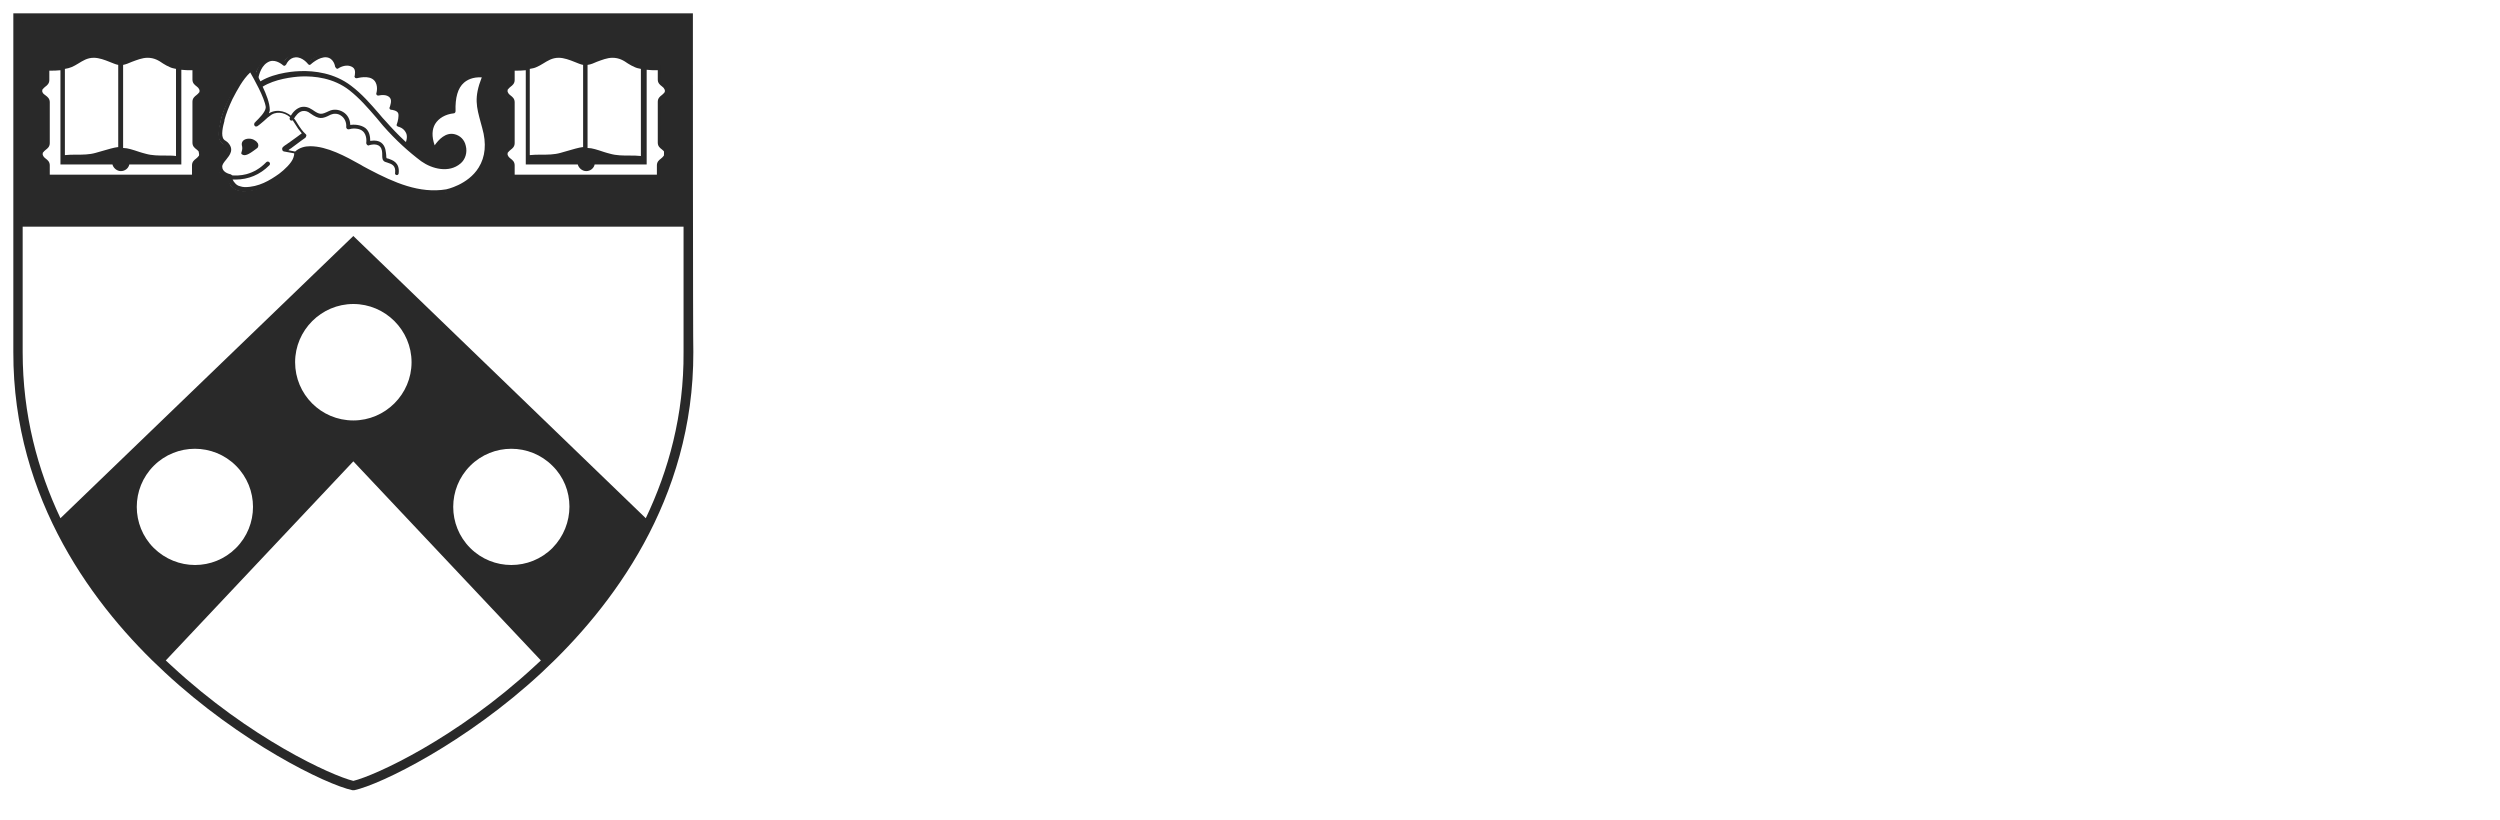
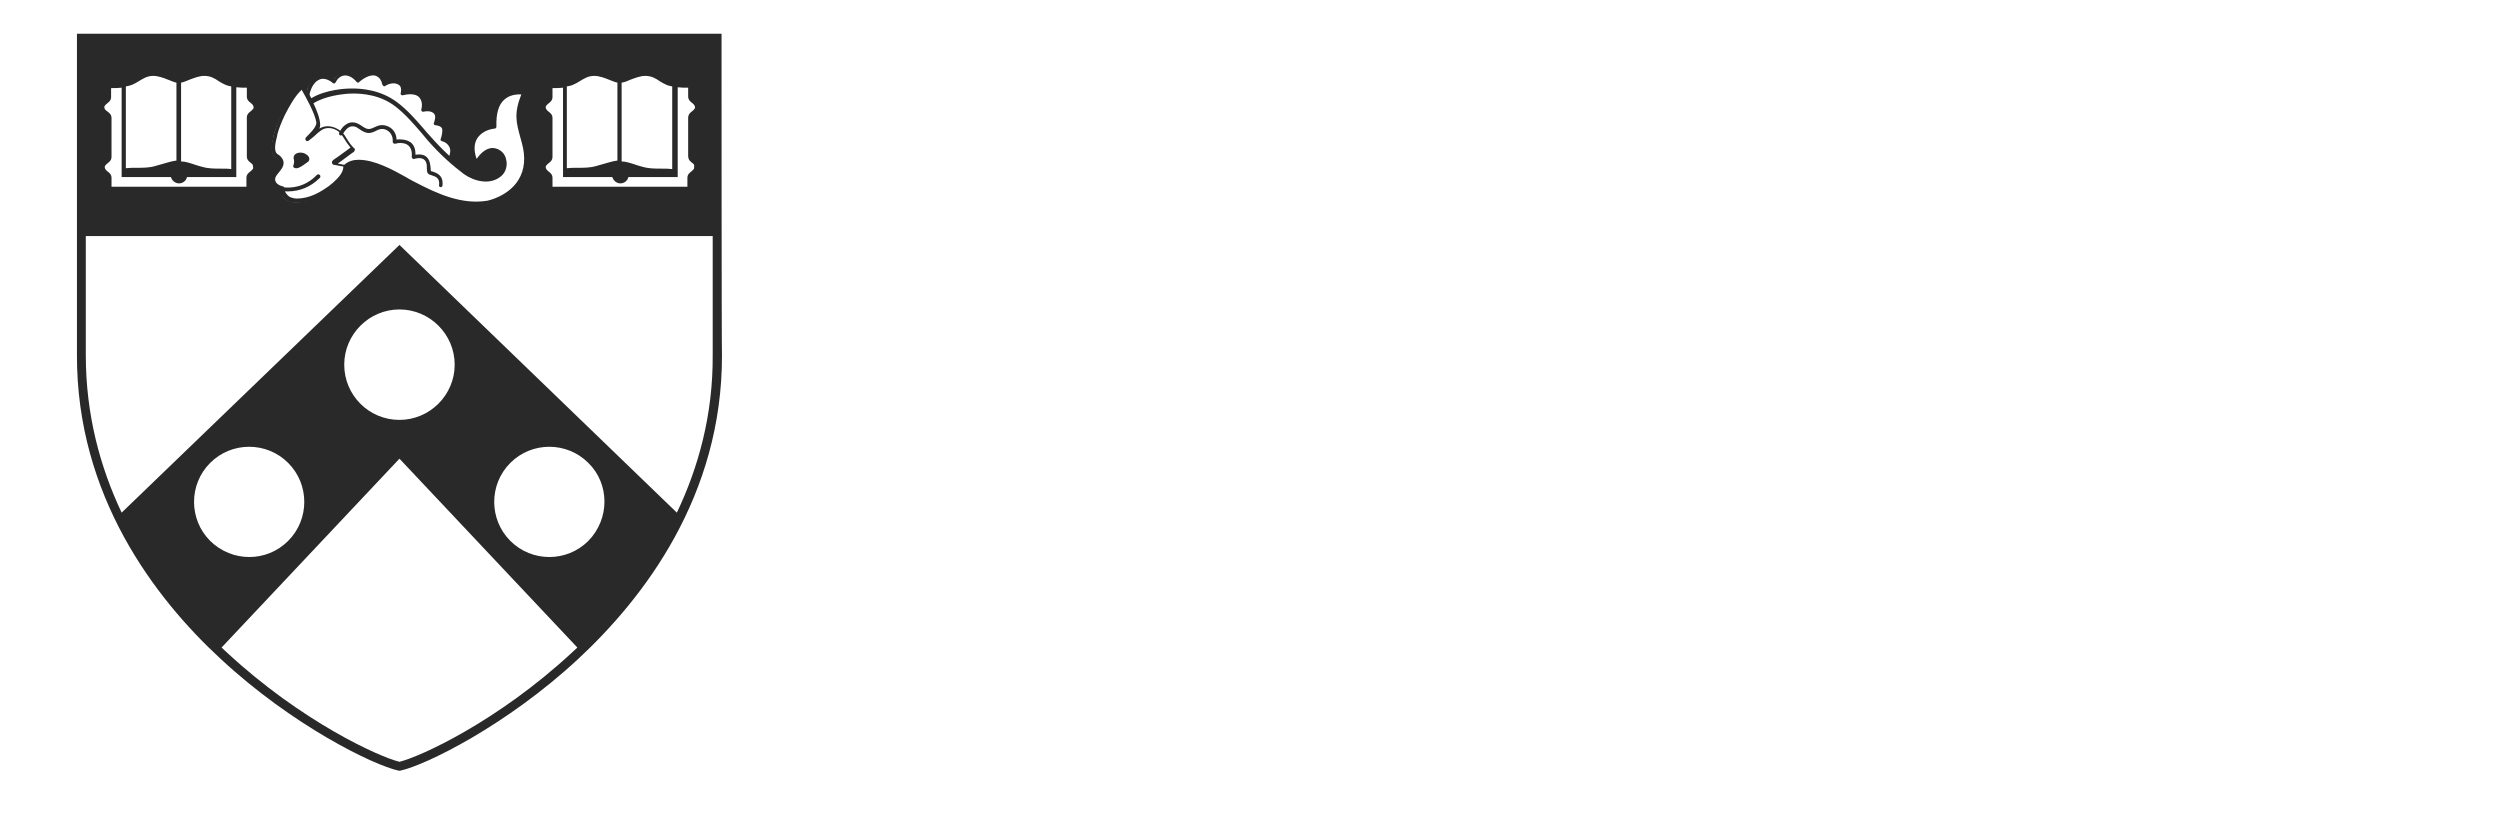
- <svg xmlns="http://www.w3.org/2000/svg" version="1.1" id="Layer_1" x="0px" y="0px" width="562.5px" height="184.4px" viewBox="0 0 562.5 184.4" style="enable-background:new 0 0 562.5 184.4;" xml:space="preserve">
+ <svg xmlns="http://www.w3.org/2000/svg" version="1.1" id="Layer_1" x="0px" y="0px" width="562.5px" height="184.4px" viewBox="-5 -5 572.5 194.4" style="enable-background:new 0 0 562.5 184.4;" xml:space="preserve">
  <g>
    <path style="fill:transparent;" d="M210.4,72.9c6.4,2.2,10,2.4,17.4,2.4c20.8,0,34-11.2,34-30.3c0-14.9-8.3-35-34-35h-17.4V72.9L210.4,72.9z    M210.4,118.4c0,17.4,4.2,22.3,15.9,22.3v4.2h-50.4v-4.2c9.8,0,15.9-3.2,15.9-21.8V31.1c0-17.1-4.2-22.3-15.9-22.3V4.7h51.1   c38.6,0,54.3,20.5,54.3,39.9c0,23.2-17.6,36.2-49.4,36.2c-6.1,0-11.2-0.2-21.5-1.5V118.4L210.4,118.4z" />
    <path style="fill:transparent;" d="M331.7,87.8c0.7-19.1-12.2-26.9-23.2-26.9c-14.4,0-23,10.8-24,26.9H331.7L331.7,87.8z M284.5,92   c-0.5,38.9,22.7,48.7,34.5,48.7c12,0,18.1-4.2,30.6-18.1v6.4c-10.5,13.5-20.5,18.6-35.7,18.6c-27.1,0-46.7-18.8-46.7-45   c0-26.2,19.1-46.7,43.5-46.7c20.1,0,38.6,16.1,37.4,36.2H284.5L284.5,92z" />
    <path style="fill:transparent;" d="M442,126c0,11.2,2.5,14.7,14.7,14.7v4.2h-46.2v-4.2c11.7,0,14.9-2.7,14.9-10.8V84.7   c0-13.9-10-19.8-19.3-19.8c-8.6,0-16.1,5.4-24.7,16.9V124c0,13.2,1.7,16.6,14.7,16.6v4.2h-45.7v-4.2c11.5,0,14.4-1,14.4-16.6V75.4   c0-10.5-2.7-12.7-14.4-12.7v-4.2l26.9-2.7h4.2v17.4c10.3-11.7,20.3-17.4,31.3-17.4c14.4,0,29.3,10.3,29.3,31.1V126L442,126z" />
    <path style="fill:transparent;" d="M547.9,126c0,11.2,2.4,14.7,14.7,14.7v4.2h-46.2v-4.2c11.7,0,14.9-2.7,14.9-10.8V84.7   c0-13.9-10-19.8-19.3-19.8c-8.6,0-16.1,5.4-24.7,16.9V124c0,13.2,1.7,16.6,14.7,16.6v4.2h-45.7v-4.2c11.5,0,14.4-1,14.4-16.6V75.4   c0-10.5-2.7-12.7-14.4-12.7v-4.2l26.9-2.7h4.2v17.4c10.3-11.7,20.3-17.4,31.3-17.4c14.4,0,29.3,10.3,29.3,31.1V126L547.9,126z" />
    <path style="fill:transparent;" d="M180.9,169.7c0,3.9,1.1,6.9,5.2,6.9c3.8,0,5.8-2.6,5.8-7v-7.7c0-0.6-0.1-1.1-0.2-1.5c-0.1-1-1.1-1.4-2.4-1.5   v-0.7h6.5v0.7c-1.3,0.1-2.2,0.5-2.4,1.5c-0.1,0.4-0.2,0.9-0.2,1.5v7.8c0,6-3.8,8.2-7.4,8.2c-5.9,0-7.7-3-7.7-8v-8.3   c0-2.6,0.1-2.4-2.4-2.7v-0.7h7.5v0.7c-2.5,0.3-2.4,0.2-2.4,2.7V169.7L180.9,169.7z" />
    <path style="fill:transparent;" d="M211.6,177.5c-3.4-4-6.9-8.2-10.4-12.3v9.5c0,0.4,0.1,0.8,0.1,1.2c0.1,0.8,0.8,1.1,2.2,1.2v0.6h-5.2v-0.6   c1-0.1,1.7-0.4,1.8-1.2c0-0.3,0.1-0.7,0.1-1.2v-10.1c-0.6-0.8-1.3-1.5-2.5-1.5v-0.6h3.9c3.2,3.9,6.5,7.8,9.7,11.7h0v-8.8   c0-0.5-0.1-0.8-0.1-1.2c-0.1-0.8-0.8-1.1-2.2-1.2v-0.6h5.2v0.6c-1,0.1-1.7,0.4-1.8,1.2c0,0.3-0.1,0.7-0.1,1.2v12.1H211.6   L211.6,177.5z" />
    <path style="fill:transparent;" d="M222.6,174.8c0,2-0.1,1.9,1.8,2.1v0.6h-5.8v-0.6c1.9-0.2,1.8-0.1,1.8-2.1v-9.6c0-2,0.1-1.9-1.8-2.1v-0.6h5.8   v0.6c-1.9,0.2-1.8,0.1-1.8,2.1V174.8L222.6,174.8z" />
    <path style="fill:transparent;" d="M233.5,163.1c-1.2,0-2,0.3-1.3,2.4c0.8,2.5,2.1,6.2,3.2,9.5c1.4-3.3,2.7-6.6,4-9.8c0.5-1.3,0-2-1.5-2v-0.6   h4.6v0.6c-0.6,0-1.3,0.2-1.8,1.3c-1.8,4.4-3.6,8.8-5.4,13.1h-1.1c-1.3-3.7-2.8-7.8-4.1-11.5c-0.8-2.3-1.5-3-2.5-3v-0.6h5.8V163.1   L233.5,163.1z" />
    <path style="fill:transparent;" d="M245.8,176.9c1.9-0.2,1.8-0.1,1.8-2.1v-9.6c0-2,0.1-1.9-1.8-2.1v-0.6h9.6v3.4h-0.6c-0.2-1.6-0.6-2.8-2.2-2.8   h-2.9v6.1h1.8c1.3,0,1.9-0.5,2-1.9h0.6v4.6h-0.6c0-1.3-0.5-2-2-2h-1.8v4.8c0,1.8,0.8,2,2.8,2c3.1,0,3-0.9,3.9-3.2h0.6l-0.6,3.9   h-10.5V176.9L245.8,176.9z" />
    <path style="fill:transparent;" d="M264.2,170.2h1.8c1.9,0,2.7-1.4,2.7-3.8c0-2.3-1.3-3.1-2.8-3.1h-1.6V170.2L264.2,170.2z M260.3,162.5h6.2   c2.2,0,4.3,1.1,4.3,3.6c0,2.2-1.3,3.7-3,4.4l2.1,3.2c1.1,1.6,2.3,3.1,3,3.5v0.3h-2.2c-1.3,0-1.9-2.3-4.5-6.6h-2v4   c0,2-0.1,1.9,1.8,2.1v0.6h-5.8v-0.6c1.9-0.2,1.8-0.1,1.8-2.1v-9.6c0-2,0.1-1.9-1.8-2.1V162.5L260.3,162.5z" />
    <path style="fill:transparent;" d="M283.6,165.7c-0.2-1.5-1-2.7-2.7-2.7c-1.2,0-2.4,0.6-2.4,2.2c0,1.5,1.5,2.4,3.6,4c2.3,1.7,3,2.8,3,4.6   c0,2.5-2.6,4-5.2,4c-1.4,0-2.5-0.3-3.7-0.7c-0.1,0-0.2-0.1-0.2-0.3v-3.1h0.6c0.2,2.4,1.8,3.3,3.4,3.3c1.5,0,2.8-1.2,2.8-2.7   c0-1.4-0.7-2.5-4-4.6c-1.2-0.8-2.6-1.6-2.6-3.9c0-1.9,2.1-3.4,4.6-3.4c0.9,0,2.1,0.1,3,0.4c0.1,0,0.1,0.1,0.1,0.2v2.8H283.6   L283.6,165.7z" />
    <path style="fill:transparent;" d="M292.9,174.8c0,2-0.1,1.9,1.8,2.1v0.6H289v-0.6c1.9-0.2,1.8-0.1,1.8-2.1v-9.6c0-2,0.1-1.9-1.8-2.1v-0.6h5.8   v0.6c-1.9,0.2-1.8,0.1-1.8,2.1V174.8L292.9,174.8z" />
    <path style="fill:transparent;" d="M305.3,174.8c0,2-0.1,1.9,1.8,2.1v0.6h-5.8v-0.6c1.9-0.2,1.8-0.1,1.8-2.1v-11.6h-1.9c-1.9,0-2.3,1.2-3,2.6   h-0.5l0.6-3.3h11.8l0.6,3.3h-0.5c-0.7-1.4-1.1-2.6-3-2.6h-1.9V174.8L305.3,174.8z" />
    <path style="fill:transparent;" d="M317,176.9c1.9-0.2,1.8-0.1,1.8-2.1v-3.3l-3.3-6.5c-0.7-1.4-1.3-1.9-2.3-1.9v-0.6h5.5v0.6   c-1.6,0-1.5,0.8-0.9,1.9l2.6,5.4l3-5.4c0.7-1.3,0-1.9-1.2-1.9v-0.6h4.4v0.6c-0.6,0-1.2,0.3-1.8,1.3l-3.6,6.5   c-0.2,0.4-0.3,1-0.3,1.6v2.4c0,2-0.1,1.9,1.8,2.1v0.6H317V176.9L317,176.9z" />
    <path style="fill:transparent;" d="M346,167c0-2.9-1.7-3-2.2-3c-3,0-5,5.4-5,9c0,1.4,0.3,4,2.3,4C344.3,177,346,171.8,346,167L346,167z    M336.3,172.4c0-3.6,3.1-9.1,7.8-9.1c3.7,0,4.5,2.5,4.5,5c0,3.1-2.4,9.5-7.7,9.5C337.2,177.8,336.3,175,336.3,172.4L336.3,172.4z" />
    <path style="fill:transparent;" d="M362.5,164.2l-0.7,0.6h-3.6c-1.4,6.6-3.6,15.4-5.2,19.6h-1.3l4-19.6h-2.6l0.2-1.2h2.6   c1.5-5.9,6.4-6.5,7.5-6.5c0.6,0,2,0.1,2.4,0.5l-0.3,1.8l-0.7,0.3c-0.4-0.7-1.3-1.6-2.4-1.6c-1.7,0-2.9,1.1-3.6,4.1l-0.3,1.3h4.1   L362.5,164.2L362.5,164.2z" />
    <path style="fill:transparent;" d="M379.4,174c0,2.6-0.1,2.4,2.4,2.7v0.7h-7.5v-0.7c2.5-0.3,2.4-0.2,2.4-2.7v-12.5c0-2.6,0.1-2.4-2.4-2.7v-0.7   h7.3c4.6,0,6.9,1.8,6.9,5.2c0,4-3.6,6.2-7.9,5.9v-0.6c3.5,0.1,5.1-2,5.1-5.1c0-3.1-1.5-4.6-4.6-4.6h-1.7V174L379.4,174z" />
    <path style="fill:transparent;" d="M392.3,176.9c1.9-0.2,1.8-0.1,1.8-2.1v-9.6c0-2,0.1-1.9-1.8-2.1v-0.6h9.6v3.4h-0.6c-0.2-1.6-0.6-2.8-2.2-2.8   h-2.9v6.1h1.8c1.3,0,1.9-0.5,2-1.9h0.6v4.6H400c0-1.3-0.5-2-2-2h-1.8v4.8c0,1.8,0.8,2,2.8,2c3.1,0,3-0.9,3.9-3.2h0.6l-0.6,3.9   h-10.5V176.9L392.3,176.9z" />
    <path style="fill:transparent;" d="M420.5,177.5c-3.4-4-6.9-8.2-10.4-12.3v9.5c0,0.4,0.1,0.8,0.1,1.2c0.1,0.8,0.8,1.1,2.2,1.2v0.6h-5.2v-0.6   c1-0.1,1.7-0.4,1.8-1.2c0-0.3,0.1-0.7,0.1-1.2v-10.1c-0.6-0.8-1.3-1.5-2.5-1.5v-0.6h3.9c3.2,3.9,6.5,7.8,9.7,11.7h0v-8.8   c0-0.5-0.1-0.8-0.1-1.2c-0.1-0.8-0.8-1.1-2.2-1.2v-0.6h5.2v0.6c-1,0.1-1.7,0.4-1.8,1.2c0,0.3-0.1,0.7-0.1,1.2v12.1H420.5   L420.5,177.5z" />
    <path style="fill:transparent;" d="M439.6,177.5c-3.4-4-6.9-8.2-10.4-12.3v9.5c0,0.4,0.1,0.8,0.1,1.2c0.1,0.8,0.8,1.1,2.2,1.2v0.6h-5.2v-0.6   c1-0.1,1.7-0.4,1.8-1.2c0-0.3,0.1-0.7,0.1-1.2v-10.1c-0.6-0.8-1.3-1.5-2.5-1.5v-0.6h3.9c3.2,3.9,6.5,7.8,9.7,11.7h0v-8.8   c0-0.5-0.1-0.8-0.1-1.2c-0.1-0.8-0.8-1.1-2.2-1.2v-0.6h5.2v0.6c-1,0.1-1.7,0.4-1.8,1.2c0,0.3-0.1,0.7-0.1,1.2v12.1H439.6   L439.6,177.5z" />
    <path style="fill:transparent;" d="M453.6,165.7c-0.2-1.5-1-2.7-2.7-2.7c-1.2,0-2.4,0.6-2.4,2.2c0,1.5,1.5,2.4,3.6,4c2.3,1.7,3,2.8,3,4.6   c0,2.5-2.6,4-5.2,4c-1.4,0-2.5-0.3-3.7-0.7c-0.1,0-0.1-0.1-0.1-0.3v-3.1h0.6c0.2,2.4,1.8,3.3,3.4,3.3c1.5,0,2.8-1.2,2.8-2.7   c0-1.4-0.7-2.5-4-4.6c-1.2-0.8-2.6-1.6-2.6-3.9c0-1.9,2.1-3.4,4.6-3.4c0.9,0,2.1,0.1,3,0.4c0.1,0,0.2,0.1,0.2,0.2v2.8H453.6   L453.6,165.7z" />
    <path style="fill:transparent;" d="M462.2,176.9c1.9-0.2,1.8-0.1,1.8-2.1v-3.3l-3.3-6.5c-0.7-1.4-1.3-1.9-2.3-1.9v-0.6h5.5v0.6   c-1.6,0-1.5,0.8-0.9,1.9l2.6,5.4l3-5.4c0.7-1.3,0-1.9-1.2-1.9v-0.6h4.4v0.6c-0.6,0-1.2,0.3-1.8,1.3l-3.6,6.5   c-0.2,0.4-0.3,1-0.3,1.6v2.4c0,2-0.1,1.9,1.8,2.1v0.6h-5.8V176.9L462.2,176.9z" />
    <path style="fill:transparent;" d="M475.2,176.9c1.9-0.2,1.8-0.1,1.8-2.1v-9.6c0-2,0.1-1.9-1.8-2.1v-0.6h5.8v0.6c-1.9,0.2-1.8,0.1-1.8,2.1v10   c0,1.5,0.8,1.6,2.7,1.6c3.1,0,3-0.9,4-3.2h0.5l-0.6,3.9h-10.5V176.9L475.2,176.9z" />
    <path style="fill:transparent;" d="M493.8,163.1c-1.2,0-2,0.3-1.3,2.4c0.8,2.5,2.1,6.2,3.2,9.5c1.4-3.3,2.7-6.6,4-9.8c0.5-1.3,0-2-1.5-2v-0.6   h4.6v0.6c-0.6,0-1.3,0.2-1.8,1.3c-1.8,4.4-3.6,8.8-5.4,13.1h-1.1c-1.3-3.7-2.8-7.8-4.1-11.5c-0.8-2.3-1.5-3-2.5-3v-0.6h5.8V163.1   L493.8,163.1z" />
    <path style="fill:transparent;" d="M511.6,171.7l-2.3-7h0l-2.5,7H511.6L511.6,171.7z M506.4,172.5l-1,2.9c-0.3,0.8,0.1,1.5,1.1,1.5v0.6h-3.9   v-0.6c0.6,0,1.2-0.4,1.5-1.1c0.9-1.9,3.4-8.9,5.2-13.6h1.2c1.5,4.3,3.6,10.9,4.4,12.8c0.5,1.2,0.8,1.9,1.7,1.9v0.6h-5v-0.6   c1.3,0,1.5-0.7,1.1-1.6l-0.9-2.8H506.4L506.4,172.5z" />
    <path style="fill:transparent;" d="M533.1,177.5c-3.4-4-6.9-8.2-10.4-12.3v9.5c0,0.4,0.1,0.8,0.1,1.2c0.1,0.8,0.8,1.1,2.2,1.2v0.6h-5.2v-0.6   c1-0.1,1.7-0.4,1.8-1.2c0-0.3,0.1-0.7,0.1-1.2v-10.1c-0.6-0.8-1.3-1.5-2.5-1.5v-0.6h3.9c3.2,3.9,6.5,7.8,9.7,11.7h0v-8.8   c0-0.5-0.1-0.8-0.1-1.2c-0.1-0.8-0.8-1.1-2.2-1.2v-0.6h5.2v0.6c-1,0.1-1.7,0.4-1.8,1.2c0,0.3-0.1,0.7-0.1,1.2v12.1H533.1   L533.1,177.5z" />
    <path style="fill:transparent;" d="M543.2,174.8c0,2-0.1,1.9,1.8,2.1v0.6h-5.8v-0.6c1.9-0.2,1.8-0.1,1.8-2.1v-9.6c0-2,0.1-1.9-1.8-2.1v-0.6h5.8   v0.6c-1.9,0.2-1.8,0.1-1.8,2.1V174.8L543.2,174.8z" />
    <path style="fill:transparent;" d="M557.4,171.7l-2.3-7h0l-2.5,7H557.4L557.4,171.7z M552.2,172.5l-1,2.9c-0.3,0.8,0.1,1.5,1.1,1.5v0.6h-3.9   v-0.6c0.6,0,1.2-0.4,1.5-1.1c0.9-1.9,3.4-8.9,5.2-13.6h1.2c1.5,4.3,3.6,10.9,4.4,12.8c0.5,1.2,0.8,1.9,1.7,1.9v0.6h-5v-0.6   c1.3,0,1.5-0.7,1.1-1.6l-0.9-2.8H552.2L552.2,172.5z" />
    <g>
      <path style="fill:transparent;" d="M158.9,0H0c0,0,0,78.8,0,79.2c-0.1,34.5,19,59.5,35.1,74.4c17.7,16.4,37.1,25.8,43.6,27.2l0.8,0.2l0.8-0.2    c6.5-1.4,26-10.9,43.6-27.2c16.1-14.9,35.2-39.9,35.1-74.4C158.9,78.2,158.9,0,158.9,0L158.9,0z" />
      <path style="fill:#292929;" d="M149.2,33.2L149.2,33.2c0.2,0.2,0.5,0.4,0.6,0.6c0.2,0.3,0.3,0.6,0.3,0.9c0,0.3-0.1,0.6-0.3,0.9    c-0.2,0.3-0.4,0.4-0.6,0.6c-0.4,0.3-0.7,0.5-0.7,1v2.8l-16.7,0l-16.7,0v-2.8c0-0.5-0.3-0.7-0.7-1c-0.2-0.2-0.5-0.4-0.6-0.6    c-0.2-0.3-0.3-0.6-0.3-0.9c0-0.3,0.1-0.6,0.3-0.9c0.2-0.3,0.4-0.4,0.6-0.6c0.4-0.3,0.7-0.5,0.7-1v-9.2c0-0.5-0.3-0.7-0.7-1    c-0.2-0.2-0.5-0.4-0.6-0.6c-0.2-0.3-0.3-0.6-0.3-0.9c0-0.3,0.1-0.6,0.3-0.9c0.2-0.3,0.4-0.4,0.6-0.6c0.4-0.3,0.7-0.5,0.7-1V15h0.4    c1.9,0,3.7,0,4.8-0.6c0.5-0.2,0.9-0.5,1.4-0.8c1-0.6,2.2-1.4,3.9-1.4c1.4,0,2.7,0.5,3.8,1c0.8,0.3,1.6,0.6,2.1,0.6h0.2    c0.6,0,1.3-0.3,2.1-0.6c1.1-0.5,2.4-1,3.8-1c1.7,0,2.9,0.7,3.9,1.4c0.5,0.3,0.9,0.6,1.4,0.8c1.2,0.5,2.9,0.6,4.8,0.6h0.4v2.9    c0,0.5,0.3,0.7,0.7,1c0.2,0.2,0.5,0.4,0.6,0.6c0.2,0.3,0.3,0.6,0.3,0.9c0,0.3-0.1,0.6-0.3,0.9c-0.2,0.3-0.4,0.4-0.6,0.6    c-0.4,0.3-0.7,0.5-0.7,1v9.2C148.5,32.6,148.8,32.9,149.2,33.2L149.2,33.2z M108.3,38c-2.6,4.1-7.6,5.1-7.8,5.2    c-1,0.2-2,0.3-3,0.3h0c-5.2,0-10-2.3-14.9-4.8c-0.5-0.3-1.2-0.6-1.8-1c-3.1-1.7-7.4-4.1-11.1-4.1c-1.1,0-2.1,0.2-3,0.7l-0.2,0.1    l0,0.2c0,0.5-0.1,0.9-0.3,1.4c-0.6,1.6-2.5,3.2-3.4,3.9c-2.1,1.5-4.8,3.1-8,3.1c-0.5,0-0.9-0.1-1.3-0.2c-0.6-0.2-1.1-0.6-1.5-1    c-0.2-0.2-0.3-0.5-0.4-0.8c-0.1-0.2-0.2-0.5-0.2-0.7l0-0.2l-0.2-0.1c-1.3-0.4-2-1.2-2-2.2c0-0.8,0.6-1.4,1.1-2.1    c0.8-1,1.6-1.9,0.4-3c-0.1-0.1-0.2-0.2-0.4-0.3c-0.2-0.1-0.3-0.2-0.5-0.4c-1-1.1-0.4-3.5-0.1-4.8l0-0.2c0.4-1.5,1-3.1,1.9-4.8    c1.2-2.3,2.6-5,4.6-6.6c0,0,0.1,0,0.1,0c0.1,0,0.1,0,0.1,0.1c0,0.1,0.3,0.4,0.6,0.9l0.3,0.6l0.2-0.6c0.6-1.6,1.5-2.7,2.7-3.2    c1.3-0.5,2.6,0.2,3.2,0.6l0.3,0.2l0.2-0.3c0.4-0.6,1.1-1.4,2.4-1.5c1.3-0.1,2.4,0.9,3,1.4l0.2,0.2l0.2-0.2    c0.6-0.5,2.2-1.7,3.8-1.4c1.5,0.2,2.1,1.5,2.2,2.1l0.1,0.3l0.3-0.2c0.7-0.3,2.1-0.8,3.4,0c0.8,0.5,0.9,1.4,0.9,2.1l0,0.4l0.4-0.1    c1-0.2,2.8-0.3,3.8,0.8c0.8,0.9,0.9,2,0.8,2.7l0,0.4l0.4,0c0.8-0.1,2,0,2.6,0.9c0.4,0.6,0.3,1.6,0.1,2L88.3,24l0.3,0.1    c0.5,0.1,1.4,0.4,1.6,1.1c0.2,0.5,0.1,1.4-0.2,2.4l-0.1,0.3l0.3,0.1c0.4,0.2,1.2,0.6,1.6,1.4c0.4,0.8,0.4,1.8-0.1,3l-0.1,0.2    l0.2,0.1c1.1,1,2.2,1.9,3.3,2.7c2.2,1.6,5.7,2.5,8,0.5c0.9-0.7,1.3-2.1,1-3.3c-0.3-1.1-1-1.9-2-2.1c-1.8-0.4-3.2,1.3-4.3,3    c0,0.1-0.1,0.1-0.2,0.1c-0.1,0-0.1,0-0.1-0.1c-1.1-2.5-1.1-4.6-0.2-6.2c0.8-1.4,2.4-2.3,4.3-2.6l0.3,0l0-0.3c0-3,0.7-5.2,2.1-6.5    c0.9-0.8,2.5-1.7,5.2-1.3c0.1,0,0.1,0,0.1,0.1c0,0,0,0.1,0,0.2c-2,4.8-1.5,6.6-0.4,10.5c0.1,0.3,0.2,0.7,0.3,1.1v0    C110.2,32.3,109.9,35.4,108.3,38L108.3,38z M44.5,33.2L44.5,33.2c0.2,0.2,0.5,0.4,0.6,0.6c0.2,0.3,0.3,0.6,0.3,0.9    c0,0.3-0.1,0.6-0.3,0.9c-0.2,0.3-0.4,0.4-0.6,0.6c-0.4,0.3-0.7,0.5-0.7,1v2.8l-16.7,0l-16.7,0v-2.8c0-0.5-0.3-0.7-0.7-1    c-0.2-0.2-0.5-0.4-0.6-0.6C9,35.4,8.9,35,8.9,34.7c0-0.3,0.1-0.6,0.3-0.9c0.2-0.3,0.4-0.4,0.6-0.6c0.4-0.3,0.7-0.5,0.7-1v-9.2    c0-0.5-0.3-0.7-0.7-1c-0.2-0.2-0.5-0.4-0.6-0.6c-0.2-0.3-0.3-0.6-0.3-0.9c0-0.3,0.1-0.6,0.3-0.9c0.2-0.3,0.4-0.4,0.6-0.6    c0.4-0.3,0.7-0.5,0.7-1V15h0.4c1.9,0,3.7,0,4.8-0.6c0.5-0.2,0.9-0.5,1.4-0.8c1-0.6,2.2-1.4,3.9-1.4c1.4,0,2.7,0.5,3.8,1    c0.8,0.3,1.6,0.6,2.1,0.6h0.2c0.6,0,1.3-0.3,2.1-0.6c1.1-0.5,2.4-1,3.8-1c1.7,0,2.9,0.7,3.9,1.4c0.5,0.3,0.9,0.6,1.4,0.8    c1.2,0.5,2.9,0.6,4.8,0.6h0.4v2.9c0,0.5,0.3,0.7,0.7,1c0.2,0.2,0.5,0.4,0.6,0.6c0.2,0.3,0.3,0.6,0.3,0.9c0,0.3-0.1,0.6-0.3,0.9    c-0.2,0.3-0.4,0.4-0.6,0.6c-0.4,0.3-0.7,0.5-0.7,1v9.2C43.8,32.6,44.2,32.9,44.5,33.2L44.5,33.2z M4,4.2c0,0,0.2,46,0,45.8    l150.9,0c0-21.6,0-45.8,0-45.8H4L4,4.2z" />
      <path style="fill:#292929;" d="M56,31.2c0.5,0,1,0.1,1.5,0.5c0.2,0.1,0.3,0.3,0.4,0.4c0.3,0.3,0.3,0.9,0,1.2c-0.4,0.3-0.8,0.6-1.1,0.8    c-0.6,0.4-1.7,1.2-2.4,0.6c-0.4-0.3,0.4-0.8,0-2.1C54.3,31.6,55.2,31.2,56,31.2L56,31.2z" />
      <path style="fill:#292929;" d="M56.3,16.3c-1.7,1.6-2.9,3.9-4,6c-0.8,1.7-1.4,3.2-1.8,4.7l0,0.2c-0.3,1.1-0.9,3.4-0.1,4.2    c0.1,0.1,0.2,0.2,0.4,0.3c0.1,0.1,0.3,0.2,0.4,0.3c1.6,1.6,0.5,2.9-0.3,3.9c-0.5,0.6-0.9,1.1-0.9,1.6c0,1.2,1.4,1.6,1.8,1.7    c0.2,0,0.4,0.2,0.4,0.4c0,0.3,0.1,0.6,0.2,0.9c0.1,0.2,0.2,0.4,0.4,0.6c0.3,0.4,0.7,0.7,1.2,0.8c0.3,0.1,0.7,0.2,1.1,0.2    c3.1,0,5.6-1.5,7.7-3c1.2-0.9,2.8-2.4,3.2-3.6c0.1-0.3,0.2-0.6,0.2-1l-2.2-0.4c0,0,0,0-0.1,0c-0.2-0.1-0.4-0.2-0.4-0.5    c-0.1-0.4,0.3-0.7,1.1-1.2c0.2-0.2,0.5-0.3,0.7-0.5c1.1-0.8,2.1-1.5,2.6-1.9c-0.6-0.7-1.1-1.4-1.5-2.1c-0.3-0.5-0.6-0.9-0.8-1.2    c-1.1-1.2-3-1.8-4.5-0.9c-0.6,0.4-1.2,0.9-1.7,1.4c-0.5,0.4-0.9,0.8-1.5,1.2c-0.2,0.1-0.5,0.1-0.6-0.1c-0.2-0.2-0.1-0.5,0-0.7    c0.1-0.1,0.2-0.1,0.2-0.2c0.7-0.7,2.3-2.2,2.3-3.3C59.5,21.9,57.1,17.7,56.3,16.3L56.3,16.3z M69.8,32.9c3.8,0,8,2.3,11.4,4.2    c0.6,0.4,1.3,0.7,1.8,1c5.7,3,11.4,5.5,17.4,4.5c0,0,4.9-1,7.3-4.9c1.5-2.4,1.8-5.4,0.8-8.9c-0.1-0.4-0.2-0.7-0.3-1.1    c-1-3.7-1.6-5.7,0.2-10.3c-2.1-0.1-3.3,0.6-4,1.2c-1.4,1.2-2,3.4-1.9,6.4c0,0.3-0.2,0.5-0.4,0.5c-1.9,0.2-3.4,1.1-4.2,2.4    c-0.7,1.2-0.8,2.8-0.1,4.8c0.9-1.3,2.5-3,4.5-2.5c1.2,0.3,2.2,1.2,2.5,2.6c0.4,1.5-0.1,3.1-1.2,4c-2.6,2.2-6.4,1.2-8.8-0.5    c-2.8-2.1-5.7-4.7-8.6-8c-0.5-0.6-1-1.2-1.5-1.8c-1.9-2.2-3.8-4.4-6.1-6.2c-3.6-2.8-7.9-3.2-10.8-3.1c-2,0.1-6,0.6-8.7,2.3    c0.8,1.7,1.6,3.7,1.6,5.2c0,0.3-0.1,0.5-0.2,0.8c2-1.2,4.3-0.3,5.6,1.1c0.3,0.3,0.6,0.8,0.9,1.3c0.5,0.8,1.1,1.7,1.8,2.3    c0.1,0.1,0.2,0.2,0.1,0.4c0,0.1-0.1,0.3-0.2,0.4c0,0-1.3,0.9-3,2.2c-0.2,0.2-0.5,0.3-0.7,0.5c0,0-0.1,0.1-0.1,0.1l1.5,0.3    C67.4,33.2,68.6,32.9,69.8,32.9L69.8,32.9z M97.5,43.7c-5.2,0-10.1-2.3-15-4.8c-0.6-0.3-1.2-0.6-1.8-1c-4-2.2-9.9-5.4-13.8-3.4    c0,0.5-0.1,1-0.3,1.4c-0.6,1.6-2.6,3.4-3.5,4c-2.2,1.6-4.9,3.2-8.2,3.2c-0.5,0-1-0.1-1.4-0.2c-0.6-0.2-1.2-0.6-1.6-1.1    c-0.2-0.3-0.4-0.5-0.5-0.8c-0.1-0.3-0.2-0.5-0.2-0.8c-1.4-0.4-2.2-1.4-2.2-2.5c0-0.9,0.6-1.6,1.2-2.3c0.9-1.1,1.4-1.7,0.4-2.6    c-0.1-0.1-0.2-0.2-0.3-0.3c-0.2-0.1-0.4-0.3-0.5-0.4c-1.2-1.2-0.5-3.7-0.1-5.1l0-0.2c0.4-1.5,1-3.1,1.9-4.9c1.2-2.4,2.6-5,4.6-6.7    c0.1-0.1,0.2-0.1,0.4-0.1c0.1,0,0.3,0.1,0.3,0.2c0.1,0.1,0.9,1.4,1.7,3C62,16.2,67,16,67.6,16c3.1-0.1,7.6,0.4,11.4,3.3    c2.4,1.8,4.4,4.1,6.3,6.3c0.5,0.6,1,1.2,1.5,1.7c2.9,3.3,5.7,5.9,8.5,7.9c2.1,1.5,5.4,2.4,7.7,0.5c0.8-0.7,1.2-1.9,0.9-3    c-0.2-1-0.9-1.7-1.8-1.9c-1.6-0.4-2.9,1.3-4,2.9C98,33.9,97.8,34,97.6,34c-0.2,0-0.3-0.1-0.4-0.3c-1.1-2.6-1.1-4.8-0.1-6.5    c0.8-1.4,2.5-2.4,4.5-2.8c0-3.1,0.7-5.3,2.2-6.7c0.9-0.8,2.6-1.8,5.4-1.4c0.1,0,0.3,0.1,0.4,0.2c0.1,0.1,0.1,0.3,0,0.4    c-1.9,4.7-1.5,6.4-0.4,10.3c0.1,0.3,0.2,0.7,0.3,1.1c1,3.8,0.7,7.1-0.9,9.7c-2.6,4.2-7.7,5.3-8,5.3C99.6,43.6,98.5,43.7,97.5,43.7    L97.5,43.7z" />
      <path style="fill:#292929;" d="M53,40.4c-0.5,0-0.9,0-1.4-0.1c-0.3,0-0.5-0.3-0.4-0.5c0-0.3,0.3-0.5,0.5-0.4c2.2,0.3,5.4,0,8.2-2.9    c0.2-0.2,0.5-0.2,0.7,0c0.2,0.2,0.2,0.5,0,0.7C58.5,39.3,55.9,40.4,53,40.4L53,40.4z" />
      <path style="fill:#292929;" d="M91.5,33.2c-0.1,0-0.1,0-0.2,0c-0.2-0.1-0.3-0.4-0.2-0.6c0.5-1.2,0.6-2.1,0.2-2.8c-0.5-1-1.6-1.3-1.7-1.3    c-0.1,0-0.2-0.1-0.3-0.2c-0.1-0.1-0.1-0.2,0-0.4c0.2-0.5,0.5-1.8,0.3-2.4c-0.2-0.6-1.3-0.8-1.6-0.8c-0.1,0-0.3-0.1-0.3-0.2    c-0.1-0.1-0.1-0.3,0-0.4c0.1-0.4,0.5-1.4,0.1-2c-0.7-1.1-2.6-0.6-2.6-0.6c-0.2,0-0.3,0-0.4-0.1c-0.1-0.1-0.2-0.3-0.1-0.5    c0,0,0.5-1.7-0.5-2.8c-1.2-1.3-3.8-0.5-3.9-0.5c-0.2,0-0.3,0-0.4-0.1c-0.1-0.1-0.2-0.3-0.1-0.4c0-0.1,0.4-1.5-0.5-2    c-1.5-0.9-3.2,0.3-3.2,0.3c-0.1,0.1-0.3,0.1-0.4,0c-0.1-0.1-0.2-0.2-0.3-0.4c0-0.1-0.3-1.9-1.9-2.1c-1.7-0.2-3.6,1.6-3.6,1.6    c-0.1,0.1-0.2,0.1-0.3,0.1c-0.1,0-0.2-0.1-0.3-0.2c0,0-1.2-1.6-2.8-1.5c-1.5,0.1-2.1,1.6-2.1,1.6c-0.1,0.1-0.2,0.2-0.3,0.3    c-0.1,0-0.3,0-0.4-0.1c0,0-1.5-1.4-3-0.9c-1.9,0.7-2.4,3-2.6,3.8l0,0c-0.1,0.2-0.3,0.4-0.5,0.3c-0.2-0.1-0.4-0.3-0.3-0.5l0,0    c0.2-0.9,0.8-3.6,3.2-4.4c1.5-0.5,2.8,0.2,3.5,0.7c0.4-0.6,1.2-1.6,2.6-1.6c1.5-0.1,2.7,0.9,3.2,1.5c0.7-0.6,2.3-1.7,4-1.5    c1.5,0.2,2.2,1.3,2.5,2.3c0.8-0.4,2.3-0.9,3.7,0c1,0.6,1.1,1.7,1,2.4c1-0.2,2.9-0.3,4.1,0.9c0.9,1,1,2.2,0.9,3    c0.8-0.1,2.2-0.1,2.9,1.1c0.5,0.7,0.3,1.7,0.2,2.3c0.6,0.1,1.5,0.5,1.8,1.3c0.3,0.8,0,2-0.2,2.6c0.5,0.2,1.3,0.7,1.8,1.6    c0.5,1,0.4,2.2-0.2,3.6C91.8,33.1,91.7,33.2,91.5,33.2L91.5,33.2z" />
      <path style="fill:#292929;" d="M89.3,39.4C89.2,39.4,89.2,39.4,89.3,39.4c-0.3,0-0.5-0.3-0.4-0.5c0.2-1.7-0.8-2-1.7-2.3    c-0.2-0.1-0.4-0.1-0.6-0.2C86,36.1,86,35.5,86,34.9c0-0.6,0-1.4-0.5-1.9c-0.8-0.9-2.5-0.3-2.5-0.3c-0.1,0.1-0.3,0-0.4-0.1    c-0.1-0.1-0.2-0.3-0.2-0.4c0,0,0.3-1.8-0.8-2.7c-0.9-0.8-2.6-0.6-3.1-0.4c-0.1,0-0.3,0-0.4-0.1c-0.1-0.1-0.2-0.2-0.2-0.4    c0.1-1.1-0.4-2.1-1.2-2.6c-0.7-0.5-1.6-0.5-2.3-0.2c-1.9,1-2.6,1.1-4.6-0.3C69.2,25,68.6,24.9,68,25c-0.8,0.2-1.4,0.9-2,1.9    c-0.1,0.2-0.4,0.3-0.6,0.2c-0.2-0.1-0.3-0.4-0.2-0.6c0.6-1.3,1.5-2.1,2.5-2.4c0.9-0.2,1.7,0,2.6,0.6c1.7,1.2,2,1.1,3.7,0.3    c1-0.5,2.2-0.4,3.2,0.2c1,0.6,1.6,1.7,1.6,2.9c0.8-0.1,2.3-0.1,3.4,0.7c1,0.8,1.1,2.1,1.1,2.9c0.8-0.1,2-0.2,2.8,0.7    c0.7,0.8,0.7,1.8,0.8,2.5c0,0.2,0,0.6,0.1,0.7c0.1,0,0.2,0.1,0.4,0.1c0.8,0.3,2.6,0.8,2.3,3.3C89.7,39.2,89.5,39.4,89.3,39.4    L89.3,39.4z" />
      <path style="fill:#292929;" d="M44.8,34.7c0,0.2,0,0.4-0.2,0.5c-0.1,0.2-0.3,0.3-0.5,0.5c-0.4,0.3-0.9,0.7-0.9,1.5v2.1h-16h0h-16v-2.1    c0-0.8-0.5-1.2-0.9-1.5c-0.2-0.2-0.4-0.3-0.5-0.5c-0.1-0.2-0.2-0.3-0.2-0.5v0v0c0-0.2,0-0.4,0.2-0.5c0.1-0.2,0.3-0.3,0.5-0.5    c0.4-0.3,0.9-0.7,0.9-1.5v-9.2c0-0.8-0.5-1.2-0.9-1.5C10,21.3,9.8,21.1,9.7,21c-0.1-0.2-0.2-0.3-0.2-0.5v0v0c0-0.2,0-0.4,0.2-0.5    c0.1-0.2,0.3-0.3,0.5-0.5c0.4-0.3,0.9-0.7,0.9-1.5v-2.1c0,0,0,0,0.1,0c0.8,0,1.6,0,2.4-0.1v21.2h11.7c0.2,0.8,1,1.5,1.9,1.5    c0.9,0,1.7-0.6,1.9-1.5h11.7l0,0V15.7c0.8,0.1,1.6,0.1,2.4,0.1c0,0,0,0,0.1,0v2.1c0,0.8,0.5,1.2,0.9,1.5c0.2,0.2,0.4,0.3,0.5,0.5    c0.1,0.2,0.2,0.3,0.2,0.5l0,0l0,0c0,0.2,0,0.4-0.2,0.5c-0.1,0.2-0.3,0.3-0.5,0.5c-0.4,0.3-0.9,0.7-0.9,1.5v9.2    c0,0.8,0.5,1.2,0.9,1.5c0.2,0.2,0.4,0.3,0.5,0.5C44.7,34.3,44.8,34.5,44.8,34.7L44.8,34.7L44.8,34.7L44.8,34.7z M16.1,15.1    c0.5-0.2,1-0.5,1.5-0.8c1-0.6,2-1.3,3.5-1.3c1.2,0,2.5,0.5,3.5,0.9c0.8,0.3,1.4,0.6,2,0.7v18.5c0,0-0.1,0-0.1,0    c-0.9,0.1-2.2,0.5-3.6,0.9c-0.5,0.1-0.9,0.3-1.4,0.4c-1.4,0.4-2.9,0.4-4.3,0.4c-0.9,0-1.8,0-2.6,0.1V15.5    C15.2,15.4,15.6,15.3,16.1,15.1L16.1,15.1z M29.7,13.9c1.1-0.4,2.3-0.9,3.5-0.9c1.5,0,2.5,0.6,3.5,1.3c0.5,0.3,1,0.6,1.5,0.8    c0.4,0.2,0.9,0.3,1.4,0.4v19.6C38.9,35,38,35,37.1,35c-1.4,0-2.9,0-4.3-0.4c-0.5-0.1-1-0.3-1.4-0.4c-1.5-0.5-2.7-0.9-3.6-0.9    c0,0,0,0-0.1,0V14.6C28.3,14.5,29,14.2,29.7,13.9L29.7,13.9z M44.7,32.9c-0.4-0.3-0.6-0.5-0.6-0.8v-9.2c0-0.3,0.2-0.5,0.6-0.8    c0.2-0.2,0.5-0.4,0.7-0.7c0.2-0.3,0.3-0.7,0.3-1.1c0-0.4-0.1-0.8-0.3-1.1c-0.2-0.3-0.5-0.5-0.7-0.7c-0.4-0.3-0.6-0.5-0.6-0.8v-3.2    h-0.7l0,0c-1.7,0-3.5,0-4.7-0.5c-0.5-0.2-0.9-0.5-1.4-0.8c-1.1-0.7-2.3-1.4-4.1-1.4c-1.4,0-2.8,0.5-3.9,1c-0.8,0.3-1.5,0.6-2,0.6    h-0.1l0,0h0l0,0H27c-0.5,0-1.2-0.3-2-0.6c-1.2-0.5-2.5-1-3.9-1c-1.8,0-3,0.8-4.1,1.4c-0.5,0.3-0.9,0.6-1.4,0.8    c-1.2,0.5-3,0.5-4.7,0.5l0,0h-0.7v3.2c0,0.3-0.2,0.5-0.6,0.8c-0.2,0.2-0.5,0.4-0.7,0.7c-0.2,0.3-0.3,0.7-0.3,1.1    c0,0.4,0.1,0.8,0.3,1.1c0.2,0.3,0.5,0.5,0.7,0.7c0.4,0.3,0.6,0.5,0.6,0.8v9.2c0,0.3-0.2,0.5-0.6,0.8c-0.2,0.2-0.5,0.4-0.7,0.7    c-0.2,0.3-0.3,0.7-0.3,1.1c0,0.4,0.1,0.8,0.3,1.1c0.2,0.3,0.5,0.5,0.7,0.7c0.4,0.3,0.6,0.5,0.6,0.8v3.1l0,0h0v0l17,0l17,0v0h0l0,0    v-3.1c0-0.3,0.2-0.5,0.6-0.8c0.2-0.2,0.5-0.4,0.7-0.7c0.2-0.3,0.3-0.7,0.3-1.1c0-0.4-0.1-0.8-0.3-1.1    C45.2,33.3,44.9,33.1,44.7,32.9L44.7,32.9z" />
      <path style="fill:#292929;" d="M149.4,34.7c0,0.2,0,0.4-0.2,0.5c-0.1,0.2-0.3,0.3-0.5,0.5c-0.4,0.3-0.9,0.7-0.9,1.5v2.1h-16h0h-16v-2.1    c0-0.8-0.5-1.2-0.9-1.5c-0.2-0.2-0.4-0.3-0.5-0.5c-0.1-0.2-0.2-0.3-0.2-0.5l0,0l0,0c0-0.2,0-0.4,0.2-0.5c0.1-0.2,0.3-0.3,0.5-0.5    c0.4-0.3,0.9-0.7,0.9-1.5v-9.2c0-0.8-0.5-1.2-0.9-1.5c-0.2-0.2-0.4-0.3-0.5-0.5c-0.1-0.2-0.2-0.3-0.2-0.5l0,0l0,0    c0-0.2,0-0.4,0.2-0.5c0.1-0.2,0.3-0.3,0.5-0.5c0.4-0.3,0.9-0.7,0.9-1.5v-2.1c0,0,0,0,0.1,0c0.8,0,1.6,0,2.4-0.1v21.2h11.7    c0.2,0.8,1,1.5,1.9,1.5c0.9,0,1.7-0.6,1.9-1.5h11.7l0,0V15.7c0.8,0.1,1.6,0.1,2.4,0.1c0,0,0,0,0.1,0v2.1c0,0.8,0.5,1.2,0.9,1.5    c0.2,0.2,0.4,0.3,0.5,0.5c0.1,0.2,0.2,0.3,0.2,0.5v0v0c0,0.2,0,0.4-0.2,0.5c-0.1,0.2-0.3,0.3-0.5,0.5c-0.4,0.3-0.9,0.7-0.9,1.5    v9.2c0,0.8,0.5,1.2,0.9,1.5c0.2,0.2,0.4,0.3,0.5,0.5C149.4,34.3,149.4,34.5,149.4,34.7L149.4,34.7L149.4,34.7L149.4,34.7z     M120.7,15.1c0.5-0.2,1-0.5,1.5-0.8c1-0.6,2-1.3,3.5-1.3c1.2,0,2.5,0.5,3.5,0.9c0.8,0.3,1.4,0.6,2,0.7v18.5c0,0-0.1,0-0.1,0    c-0.9,0.1-2.2,0.5-3.6,0.9c-0.5,0.1-0.9,0.3-1.4,0.4c-1.4,0.4-2.9,0.4-4.3,0.4c-0.9,0-1.8,0-2.6,0.1V15.5    C119.8,15.4,120.3,15.3,120.7,15.1L120.7,15.1z M134.3,13.9c1.1-0.4,2.3-0.9,3.5-0.9c1.5,0,2.5,0.6,3.5,1.3c0.5,0.3,1,0.6,1.5,0.8    c0.4,0.2,0.9,0.3,1.4,0.4v19.6c-0.8-0.1-1.7-0.1-2.6-0.1c-1.4,0-2.9,0-4.3-0.4c-0.5-0.1-1-0.3-1.4-0.4c-1.5-0.5-2.7-0.9-3.6-0.9    c0,0,0,0-0.1,0V14.6C133,14.5,133.6,14.2,134.3,13.9L134.3,13.9z M149.3,32.9c-0.4-0.3-0.6-0.5-0.6-0.8v-9.2    c0-0.3,0.2-0.5,0.6-0.8c0.2-0.2,0.5-0.4,0.7-0.7c0.2-0.3,0.3-0.7,0.3-1.1c0-0.4-0.1-0.8-0.3-1.1c-0.2-0.3-0.5-0.5-0.7-0.7    c-0.4-0.3-0.6-0.5-0.6-0.8v-3.2H148l0,0c-1.7,0-3.5,0-4.7-0.5c-0.5-0.2-0.9-0.5-1.4-0.8c-1.1-0.7-2.3-1.4-4.1-1.4    c-1.4,0-2.8,0.5-3.9,1c-0.8,0.3-1.5,0.6-2,0.6h-0.1l0,0h0l0,0h-0.1c-0.5,0-1.2-0.3-2-0.6c-1.2-0.5-2.5-1-3.9-1    c-1.8,0-3,0.8-4.1,1.4c-0.5,0.3-0.9,0.6-1.4,0.8c-1.2,0.5-3,0.5-4.7,0.5l0,0h-0.7v3.2c0,0.3-0.2,0.5-0.6,0.8    c-0.2,0.2-0.5,0.4-0.7,0.7c-0.2,0.3-0.3,0.7-0.3,1.1c0,0.4,0.1,0.8,0.3,1.1c0.2,0.3,0.5,0.5,0.7,0.7c0.4,0.3,0.6,0.5,0.6,0.8v9.2    c0,0.3-0.2,0.5-0.6,0.8c-0.2,0.2-0.5,0.4-0.7,0.7c-0.2,0.3-0.3,0.7-0.3,1.1c0,0.4,0.1,0.8,0.3,1.1c0.2,0.3,0.5,0.5,0.7,0.7    c0.4,0.3,0.6,0.5,0.6,0.8v3.1l0,0h0v0l17,0l17,0v0h0l0,0v-3.1c0-0.3,0.2-0.5,0.6-0.8c0.2-0.2,0.5-0.4,0.7-0.7    c0.2-0.3,0.3-0.7,0.3-1.1c0-0.4-0.1-0.8-0.3-1.1C149.9,33.3,149.6,33.1,149.3,32.9L149.3,32.9z" />
      <path style="fill:#292929;" d="M145.3,116.6L79.5,53.1l-65.9,63.5c-5.1-10.8-8.5-23.2-8.5-37.4c0-0.4,0-13.2,0-28.2h148.7    c0,14.9,0,27.8,0,28.2C153.9,93.4,150.4,105.9,145.3,116.6L145.3,116.6z M124.3,123.3c-5.1,5.1-13.4,5.1-18.5,0    c-5.1-5.1-5.1-13.4,0-18.5c5.1-5.1,13.4-5.1,18.5,0C129.4,109.8,129.4,118.1,124.3,123.3L124.3,123.3z M66.4,81.5    c0-7.2,5.9-13.1,13.1-13.1c7.2,0,13.1,5.9,13.1,13.1c0,7.2-5.9,13.1-13.1,13.1C72.2,94.6,66.4,88.7,66.4,81.5L66.4,81.5z     M120.4,149.8c-17.7,16.4-36,24.7-40.9,25.9c-4.9-1.2-23.2-9.5-40.9-25.9c-0.4-0.4-0.9-0.8-1.3-1.2l42.2-44.8l42.2,44.8    C121.3,149,120.8,149.4,120.4,149.8L120.4,149.8z M34.6,123.3c-5.1-5.1-5.1-13.4,0-18.5c5.1-5.1,13.4-5.1,18.5,0    c5.1,5.1,5.1,13.4,0,18.5C48,128.4,39.8,128.4,34.6,123.3L34.6,123.3z M153.8,5.1c0,4.9,0,25.5,0,43.8H5.1c0-18.3,0-38.9,0-43.8    H153.8L153.8,5.1z M155.9,3H3c0,0,0,75.2,0,76.2c-0.1,33.4,18.5,57.7,34.1,72.1c17,15.8,36.2,25.2,42.2,26.5l0.2,0l0.2,0    c6-1.3,25.2-10.7,42.2-26.5c15.6-14.5,34.2-38.7,34.1-72.1C155.9,78.2,155.9,3,155.9,3L155.9,3z" />
    </g>
  </g>
</svg>
